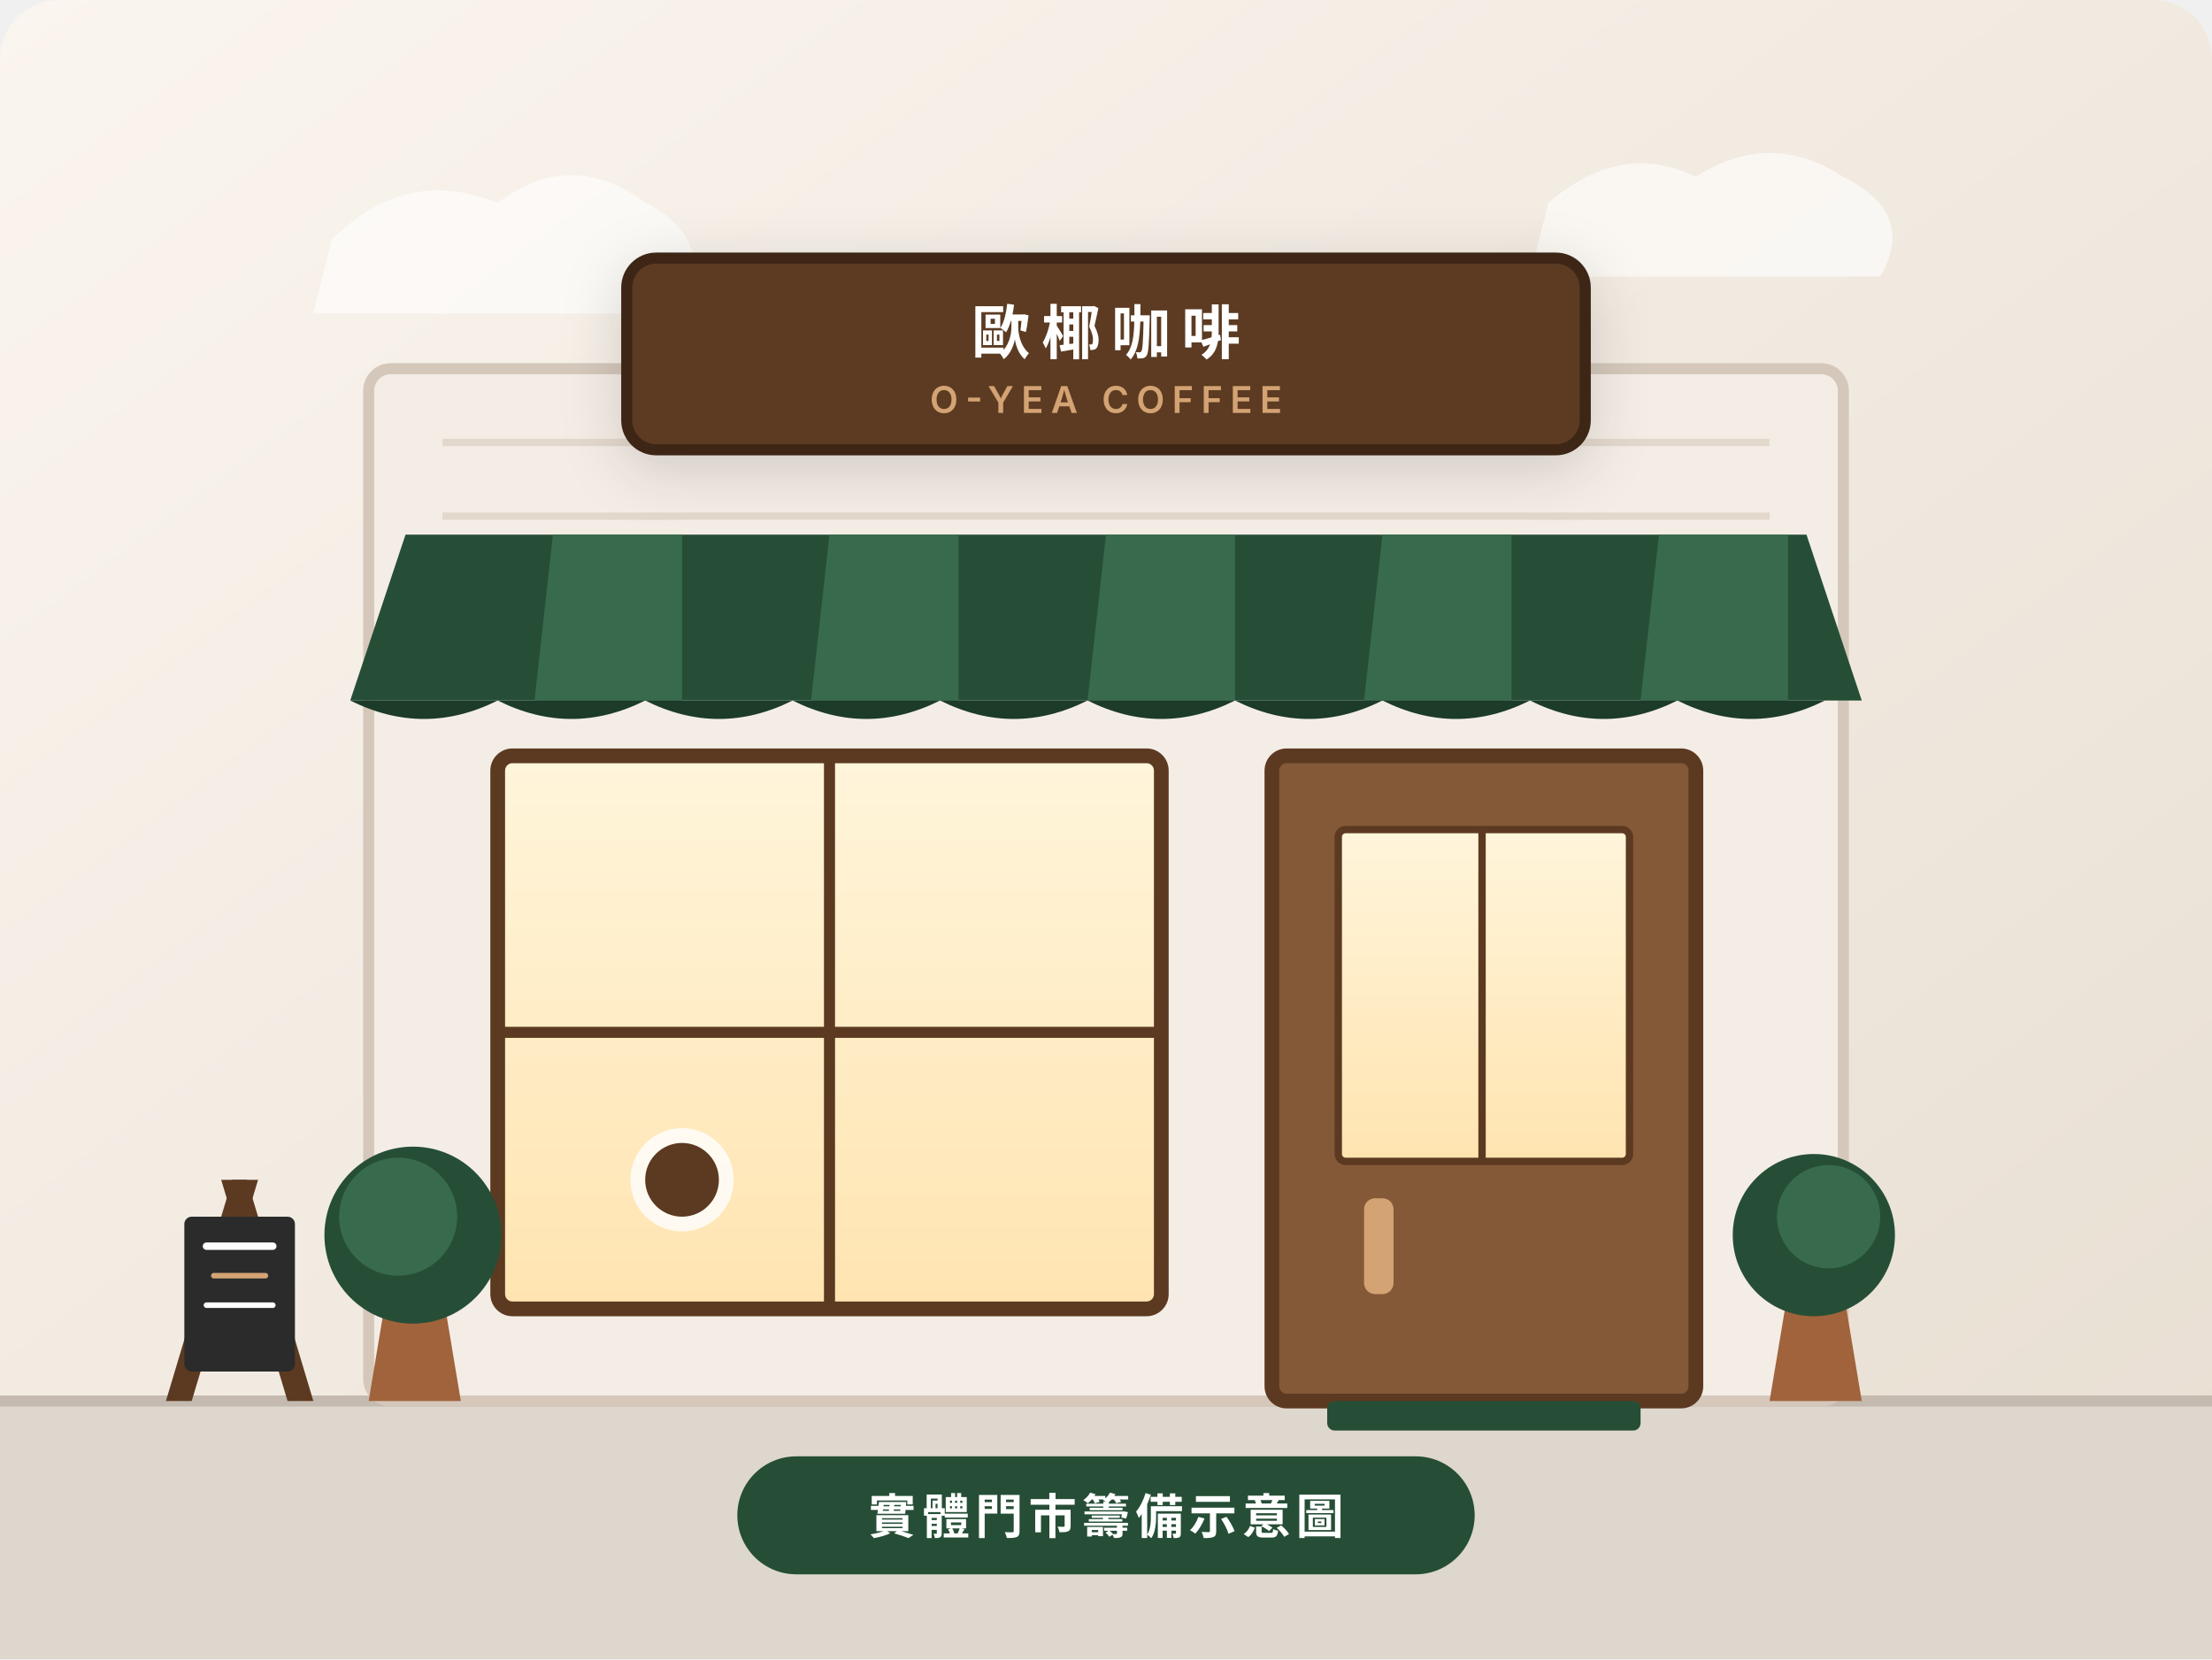
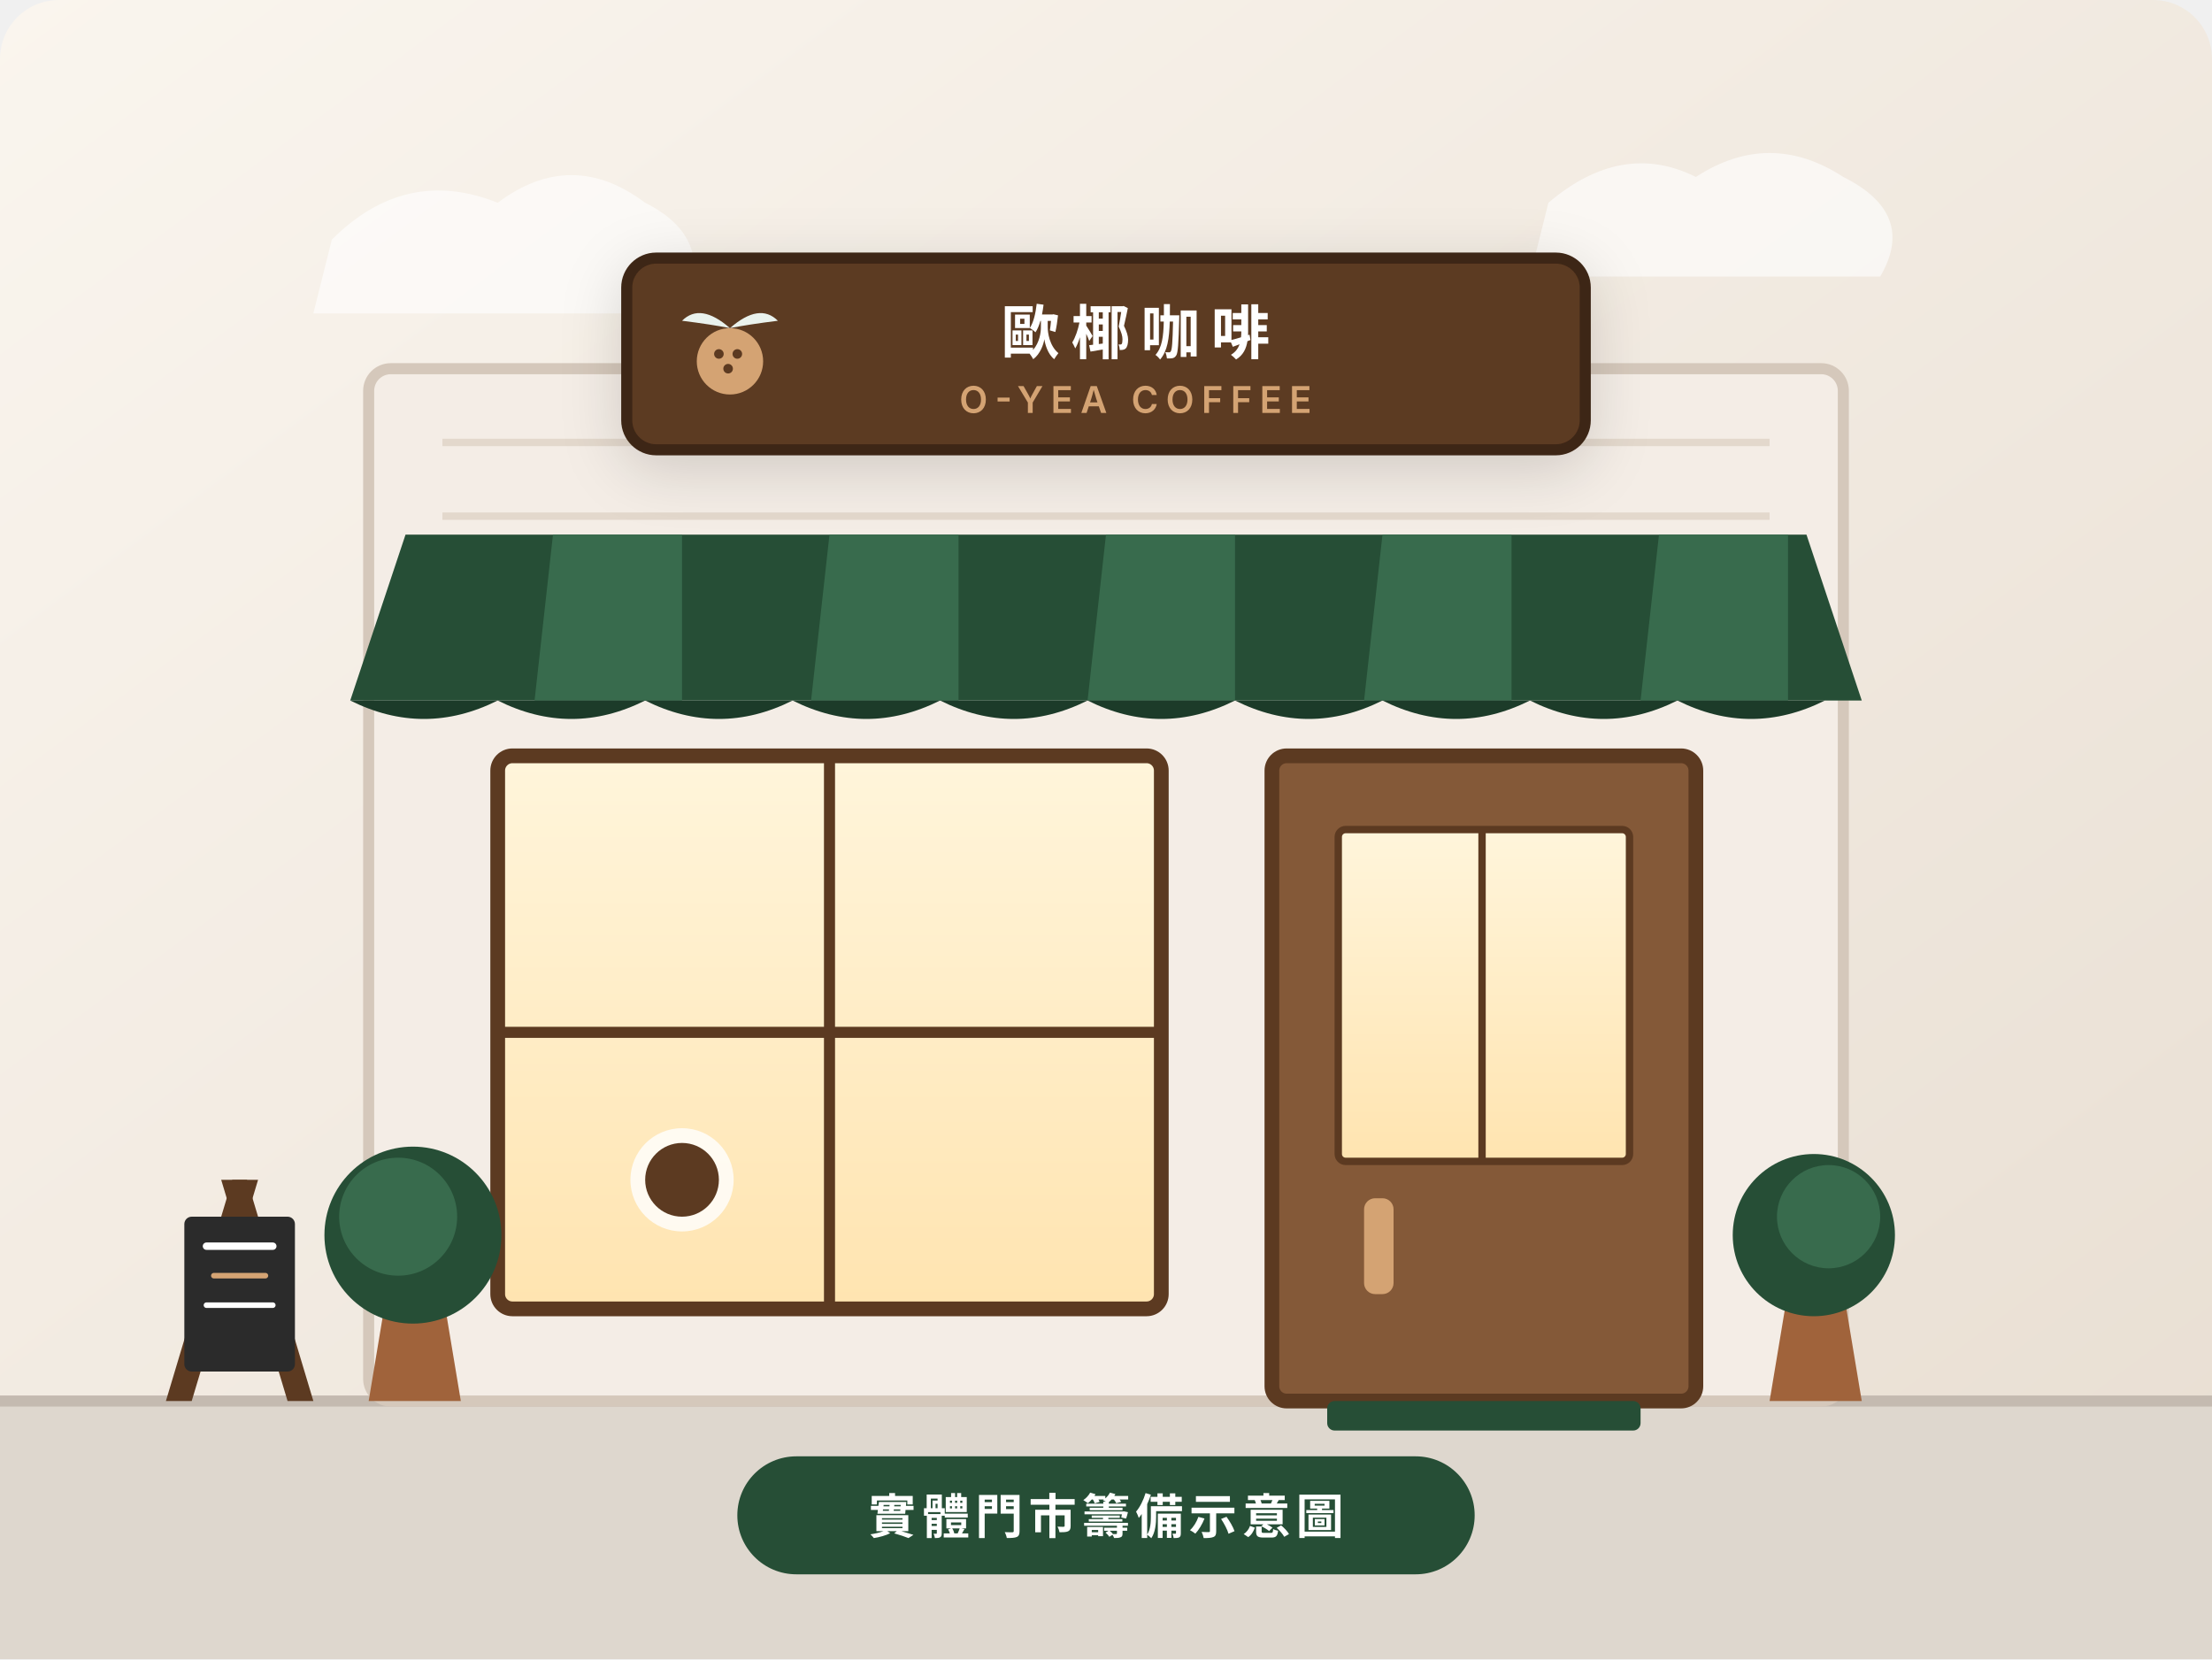
<svg xmlns="http://www.w3.org/2000/svg" viewBox="0 0 600 450" width="100%" height="100%">
  <defs>
    <linearGradient id="shopBg" x1="0%" y1="0%" x2="100%" y2="100%">
      <stop offset="0%" stop-color="#faf5ee" />
      <stop offset="100%" stop-color="#e8ded2" />
    </linearGradient>
    <linearGradient id="warmWindow" x1="0%" y1="0%" x2="0%" y2="100%">
      <stop offset="0%" stop-color="#fff5db" />
      <stop offset="100%" stop-color="#ffe4b0" />
    </linearGradient>
  </defs>
  <rect width="600" height="450" rx="16" fill="url(#shopBg)" />
  <path d="M 90,65 Q 110,45 135,55 Q 155,40 175,55 Q 195,65 185,85 L 85,85 Z" fill="#ffffff" opacity="0.6" />
  <path d="M 420,55 Q 440,38 460,48 Q 480,35 500,48 Q 520,58 510,75 L 415,75 Z" fill="#ffffff" opacity="0.6" />
  <rect x="0" y="380" width="600" height="70" fill="#ded7ce" />
  <line x1="0" y1="380" x2="600" y2="380" stroke="#c4bab0" stroke-width="3" />
  <rect x="100" y="100" width="400" height="280" rx="6" fill="#f4ede6" stroke="#d5c8bb" stroke-width="3" />
  <line x1="120" y1="120" x2="480" y2="120" stroke="#e3d8cc" stroke-width="2" />
  <line x1="120" y1="140" x2="480" y2="140" stroke="#e3d8cc" stroke-width="2" />
  <rect x="170" y="70" width="260" height="52" rx="8" fill="#5c3a21" stroke="#3d2616" stroke-width="3" filter="drop-shadow(0 4px 8px rgba(0,0,0,0.15))" />
-   <text x="300" y="96" fill="#ffffff" font-family="-apple-system, sans-serif" font-size="16" font-weight="800" text-anchor="middle" letter-spacing="3">歐椰咖啡</text>
-   <text x="300" y="112" fill="#d4a373" font-family="-apple-system, sans-serif" font-size="10" font-weight="600" text-anchor="middle" letter-spacing="2">O-YEA COFFEE</text>
+   <g transform="translate(198, 96)">
+     <circle cx="0" cy="2" r="9" fill="#d4a373" />
+     <circle cx="-3" cy="0" r="1.3" fill="#5c3a21" />
+     <circle cx="2" cy="0" r="1.3" fill="#5c3a21" />
+     <circle cx="-0.5" cy="4" r="1.3" fill="#5c3a21" />
+     <path d="M 0,-7 Q -8,-14 -13,-9 Q -5,-8 0,-7 Z" fill="#eaf2ed" />
+     <path d="M 0,-7 Q 8,-14 13,-9 Q 5,-8 0,-7 Z" fill="#eaf2ed" />
+   </g>
+   <text x="308" y="96" fill="#ffffff" font-family="-apple-system, sans-serif" font-size="16" font-weight="800" text-anchor="middle" letter-spacing="3">歐椰咖啡</text>
+   <text x="308" y="112" fill="#d4a373" font-family="-apple-system, sans-serif" font-size="10" font-weight="600" text-anchor="middle" letter-spacing="2">O-YEA COFFEE</text>
  <g transform="translate(110, 145)">
    <polygon points="0,0 380,0 395,45 -15,45" fill="#264e36" />
    <polygon points="40,0 75,0 75,45 35,45" fill="#386b4d" />
    <polygon points="115,0 150,0 150,45 110,45" fill="#386b4d" />
    <polygon points="190,0 225,0 225,45 185,45" fill="#386b4d" />
    <polygon points="265,0 300,0 300,45 260,45" fill="#386b4d" />
    <polygon points="340,0 375,0 375,45 335,45" fill="#386b4d" />
    <path d="M -15,45 Q 5,55 25,45 Q 45,55 65,45 Q 85,55 105,45 Q 125,55 145,45 Q 165,55 185,45 Q 205,55 225,45 Q 245,55 265,45 Q 285,55 305,45 Q 325,55 345,45 Q 365,55 385,45 L 395,45 L -15,45 Z" fill="#1c3b29" />
  </g>
  <g transform="translate(135, 205)">
    <rect width="180" height="150" rx="4" fill="url(#warmWindow)" stroke="#5c3a21" stroke-width="4" />
    <line x1="90" y1="0" x2="90" y2="150" stroke="#5c3a21" stroke-width="3" />
    <line x1="0" y1="75" x2="180" y2="75" stroke="#5c3a21" stroke-width="3" />
    <circle cx="50" cy="115" r="14" fill="#ffffff" opacity="0.8" />
    <circle cx="50" cy="115" r="10" fill="#5c3a21" />
  </g>
  <g transform="translate(345, 205)">
    <rect width="115" height="175" rx="4" fill="#845938" stroke="#5c3a21" stroke-width="4" />
    <rect x="18" y="20" width="79" height="90" rx="2" fill="url(#warmWindow)" stroke="#5c3a21" stroke-width="2" />
    <line x1="57" y1="20" x2="57" y2="110" stroke="#5c3a21" stroke-width="2" />
    <rect x="25" y="120" width="8" height="26" rx="3" fill="#d4a373" />
    <rect x="15" y="175" width="85" height="8" rx="2" fill="#264e36" />
  </g>
  <g transform="translate(90, 310)">
    <polygon points="10,70 35,70 30,40 15,40" fill="#a0633b" />
    <circle cx="22" cy="25" r="24" fill="#264e36" />
    <circle cx="18" cy="20" r="16" fill="#386b4d" />
  </g>
  <g transform="translate(470, 315)">
    <polygon points="10,65 35,65 30,35 15,35" fill="#a0633b" />
    <circle cx="22" cy="20" r="22" fill="#264e36" />
    <circle cx="26" cy="15" r="14" fill="#386b4d" />
  </g>
  <g transform="translate(40, 310)">
    <polygon points="5,70 12,70 30,10 23,10" fill="#5c3a21" />
    <polygon points="45,70 38,70 20,10 27,10" fill="#5c3a21" />
    <rect x="10" y="20" width="30" height="42" rx="2" fill="#2b2b2b" />
    <line x1="16" y1="28" x2="34" y2="28" stroke="#ffffff" stroke-width="2" stroke-linecap="round" />
    <line x1="18" y1="36" x2="32" y2="36" stroke="#d4a373" stroke-width="1.5" stroke-linecap="round" />
    <line x1="16" y1="44" x2="34" y2="44" stroke="#ffffff" stroke-width="1.5" stroke-linecap="round" />
  </g>
  <rect x="200" y="395" width="200" height="32" rx="16" fill="#264e36" />
  <text x="300" y="416" fill="#ffffff" font-family="-apple-system, sans-serif" font-size="13" font-weight="600" text-anchor="middle" letter-spacing="1.5">實體門市籌備示意圖</text>
</svg>
